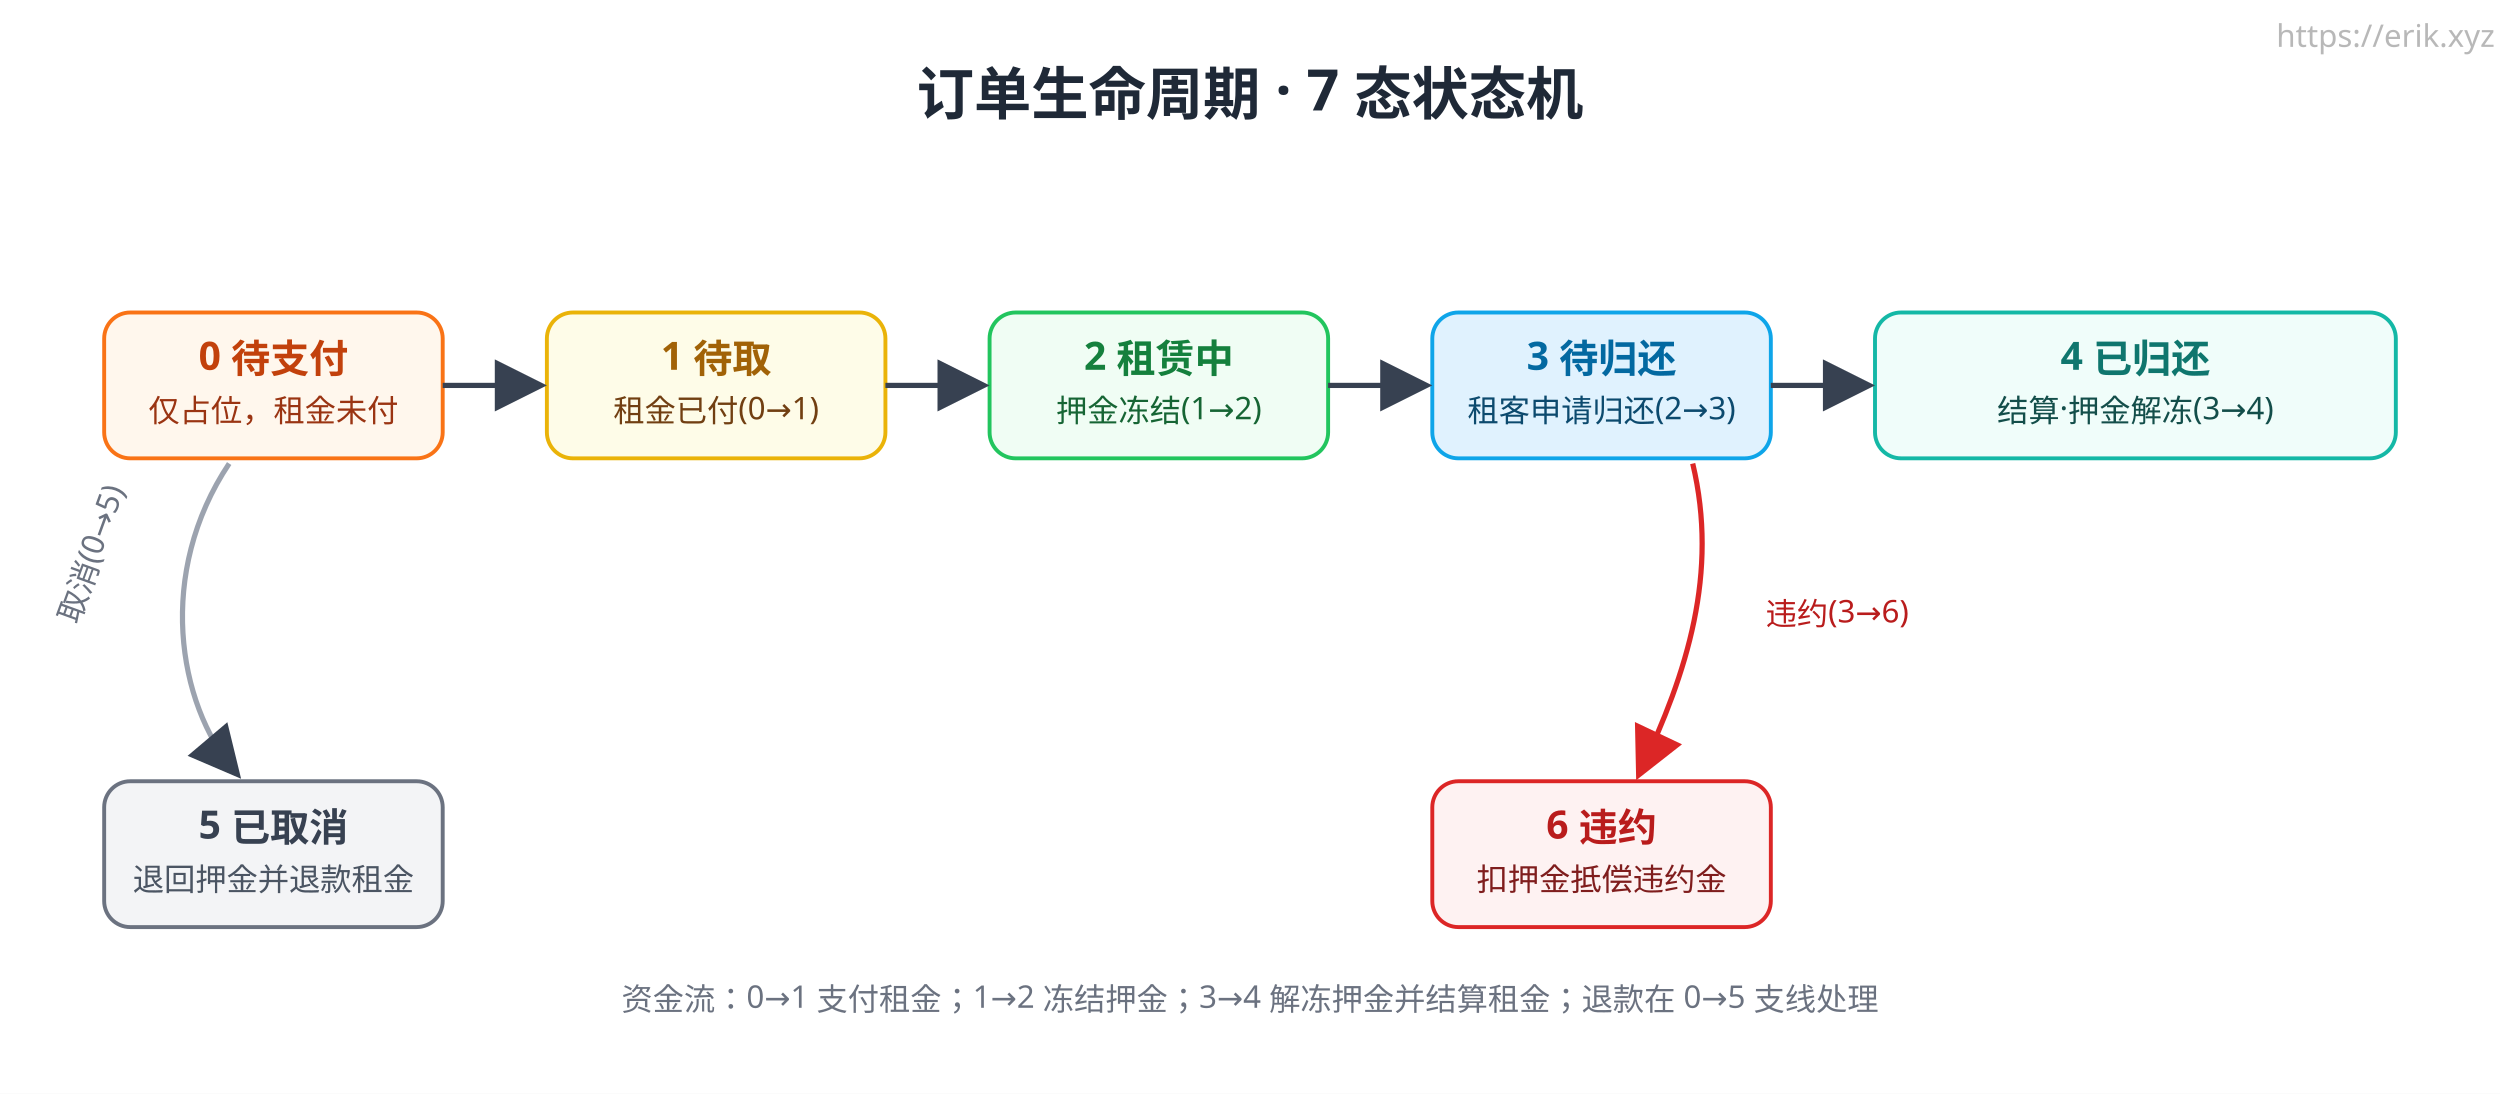
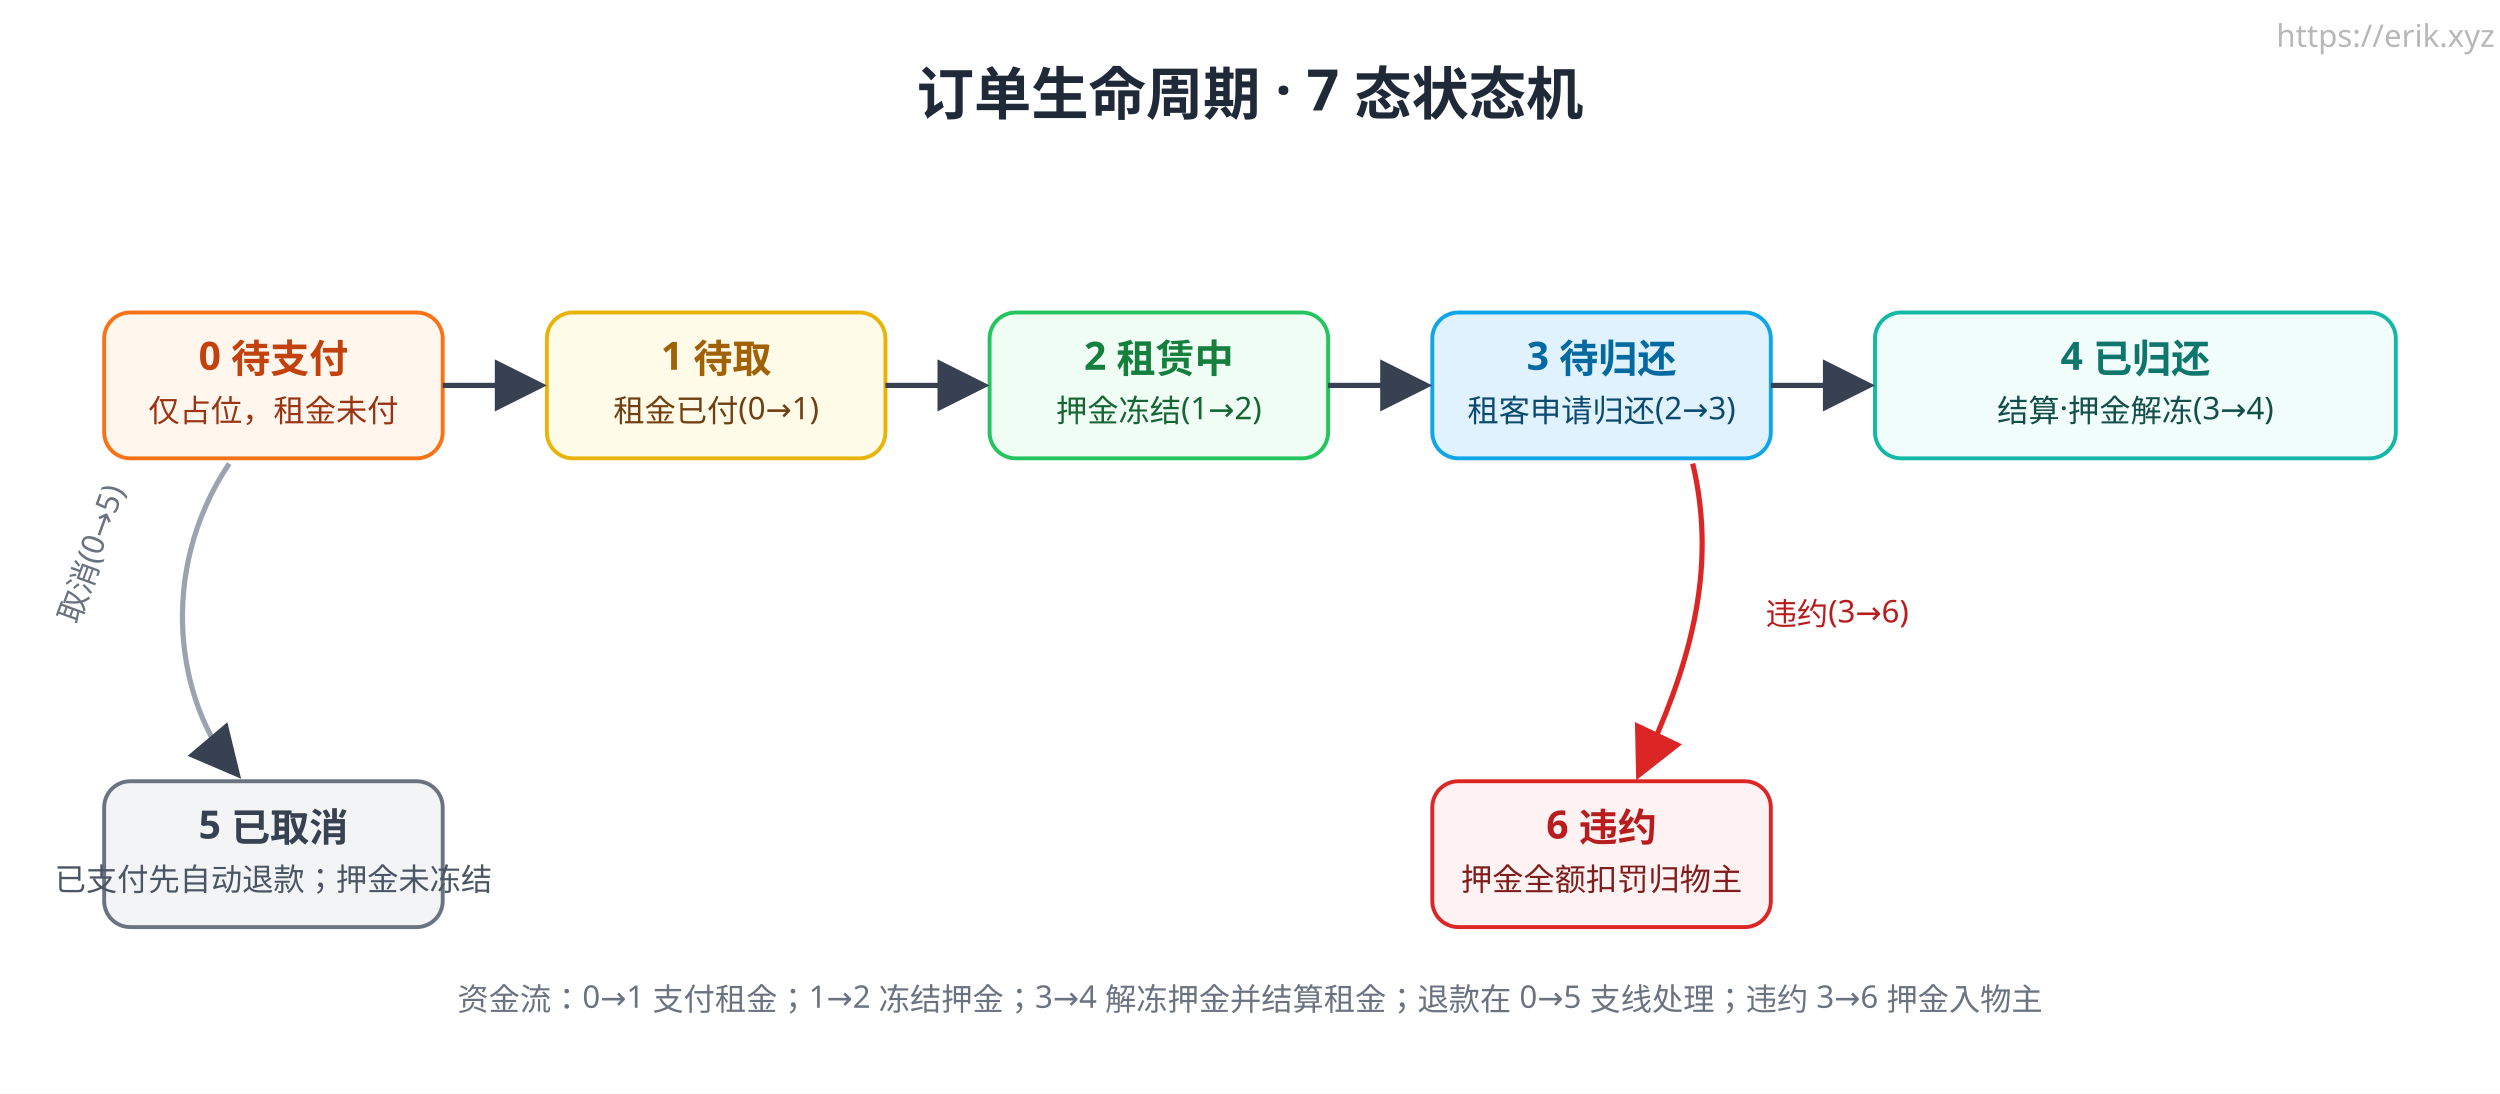
<svg xmlns="http://www.w3.org/2000/svg" viewBox="0 0 960 420" font-family="PingFang SC, Microsoft YaHei, sans-serif">
  <rect width="960" height="420" fill="#ffffff" />
  <text x="958" y="18" text-anchor="end" fill="rgba(0,0,0,0.28)" font-size="12">https://erik.xyz</text>
  <text x="480" y="44" text-anchor="middle" font-size="22" font-weight="bold" fill="#1f2937">订单生命周期 · 7 态状态机</text>
  <g>
    <rect x="40" y="120" width="130" height="56" rx="10" fill="#fff7ed" stroke="#f97316" stroke-width="1.5" />
    <rect x="210" y="120" width="130" height="56" rx="10" fill="#fefce8" stroke="#eab308" stroke-width="1.5" />
    <rect x="380" y="120" width="130" height="56" rx="10" fill="#f0fdf4" stroke="#22c55e" stroke-width="1.5" />
    <rect x="550" y="120" width="130" height="56" rx="10" fill="#e0f2fe" stroke="#0ea5e9" stroke-width="1.5" />
    <rect x="720" y="120" width="200" height="56" rx="10" fill="#f0fdfa" stroke="#14b8a6" stroke-width="1.5" />
  </g>
  <g text-anchor="middle" font-size="12">
    <text x="105" y="142" font-size="15" font-weight="bold" fill="#c2410c">0 待支付</text>
    <text x="105" y="162" fill="#9a3412">仅占位，租金未付</text>
    <text x="275" y="142" font-size="15" font-weight="bold" fill="#a16207">1 待取</text>
    <text x="275" y="162" fill="#713f12">租金已付(0→1)</text>
    <text x="445" y="142" font-size="15" font-weight="bold" fill="#15803d">2 租赁中</text>
    <text x="445" y="162" fill="#166534">押金冻结(1→2)</text>
    <text x="615" y="142" font-size="15" font-weight="bold" fill="#0369a1">3 待归还</text>
    <text x="615" y="162" fill="#0c4a6e">租客申请归还(2→3)</text>
    <text x="820" y="142" font-size="15" font-weight="bold" fill="#0f766e">4 已归还</text>
    <text x="820" y="162" fill="#134e4a">结算·押金解冻(3→4)</text>
  </g>
  <g stroke="#374151" stroke-width="2" fill="none" marker-end="url(#arrow)">
    <line x1="170" y1="148" x2="206" y2="148" />
    <line x1="340" y1="148" x2="376" y2="148" />
    <line x1="510" y1="148" x2="546" y2="148" />
    <line x1="680" y1="148" x2="716" y2="148" />
  </g>
  <defs>
    <marker id="arrow" markerWidth="10" markerHeight="10" refX="8" refY="5" orient="auto">
      <path d="M0,0 L10,5 L0,10 z" fill="#374151" />
    </marker>
    <marker id="arrowRed" markerWidth="10" markerHeight="10" refX="8" refY="5" orient="auto">
      <path d="M0,0 L10,5 L0,10 z" fill="#dc2626" />
    </marker>
    <marker id="arrowOrange" markerWidth="10" markerHeight="10" refX="8" refY="5" orient="auto">
      <path d="M0,0 L10,5 L0,10 z" fill="#ea580c" />
    </marker>
  </defs>
  <rect x="40" y="300" width="130" height="56" rx="10" fill="#f3f4f6" stroke="#6b7280" stroke-width="1.5" />
  <text x="105" y="322" text-anchor="middle" font-size="15" font-weight="bold" fill="#374151">5 已取消</text>
-   <text x="105" y="342" text-anchor="middle" font-size="12" fill="#4b5563">退回押金并退款租金</text>
+   <text x="105" y="342" text-anchor="middle" font-size="12" fill="#4b5563">已支付先自动退款；押金未冻结</text>
  <g stroke="#9ca3af" stroke-width="2" fill="none">
    <path d="M 88 178 C 60 220, 68 270, 90 296" marker-end="url(#arrow)" />
  </g>
  <text x="30" y="240" font-size="12" fill="#6b7280" transform="rotate(-70 30 240)">取消(0→5)</text>
  <rect x="550" y="300" width="130" height="56" rx="10" fill="#fef2f2" stroke="#dc2626" stroke-width="1.5" />
  <text x="615" y="322" text-anchor="middle" font-size="15" font-weight="bold" fill="#b91c1c">6 违约</text>
-   <text x="615" y="342" text-anchor="middle" font-size="12" fill="#7f1d1d">扣押金抵偿违约金</text>
+   <text x="615" y="342" text-anchor="middle" font-size="12" fill="#7f1d1d">押金全额扣罚归物主</text>
  <g stroke="#dc2626" stroke-width="2" fill="none">
    <path d="M 650 178 C 660 220, 648 258, 630 296" marker-end="url(#arrowRed)" />
  </g>
  <text x="678" y="240" font-size="12" fill="#b91c1c">违约(3→6)</text>
-   <text x="480" y="388" text-anchor="middle" font-size="12" fill="#6b7280">资金流：0→1 支付租金；1→2 冻结押金；3→4 解冻押金并结算租金；退款在 0→5 支线处理</text>
+   <text x="480" y="388" text-anchor="middle" font-size="12" fill="#6b7280">资金流：0→1 支付租金；1→2 冻结押金；3→4 解冻押金并结算租金；退款在 0→5 支线处理；违约 3→6 押金入物主</text>
</svg>
